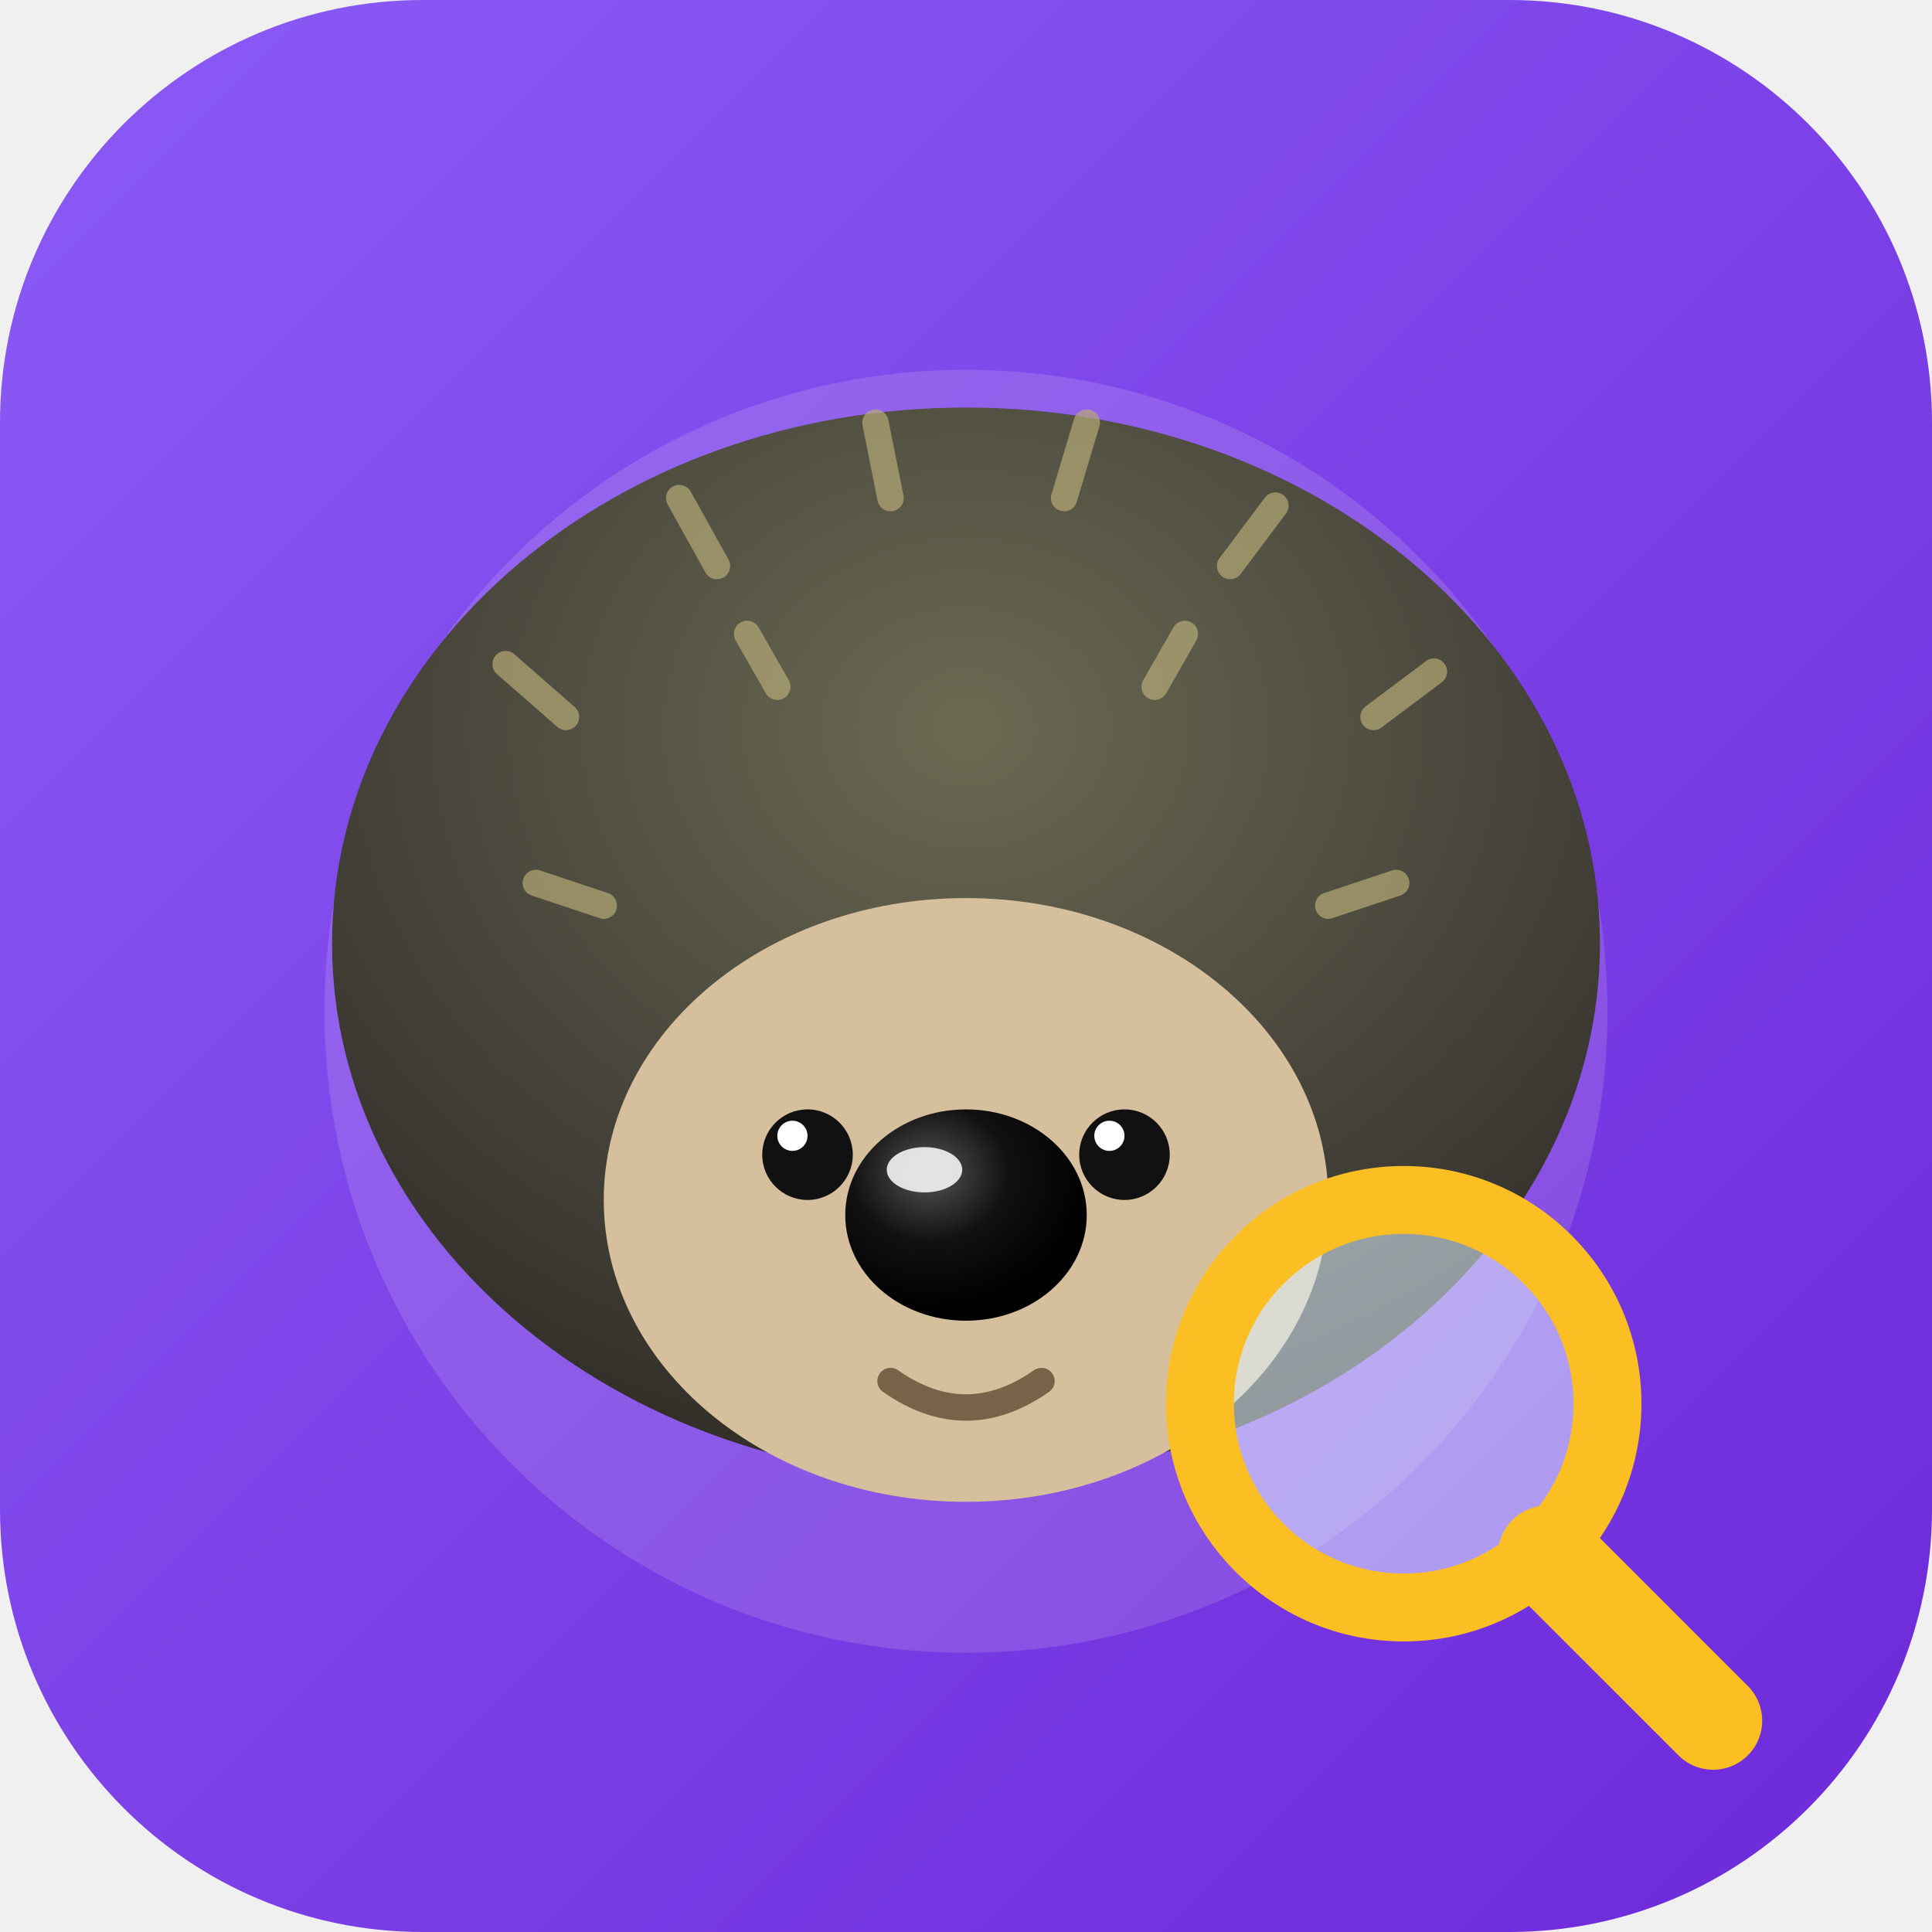
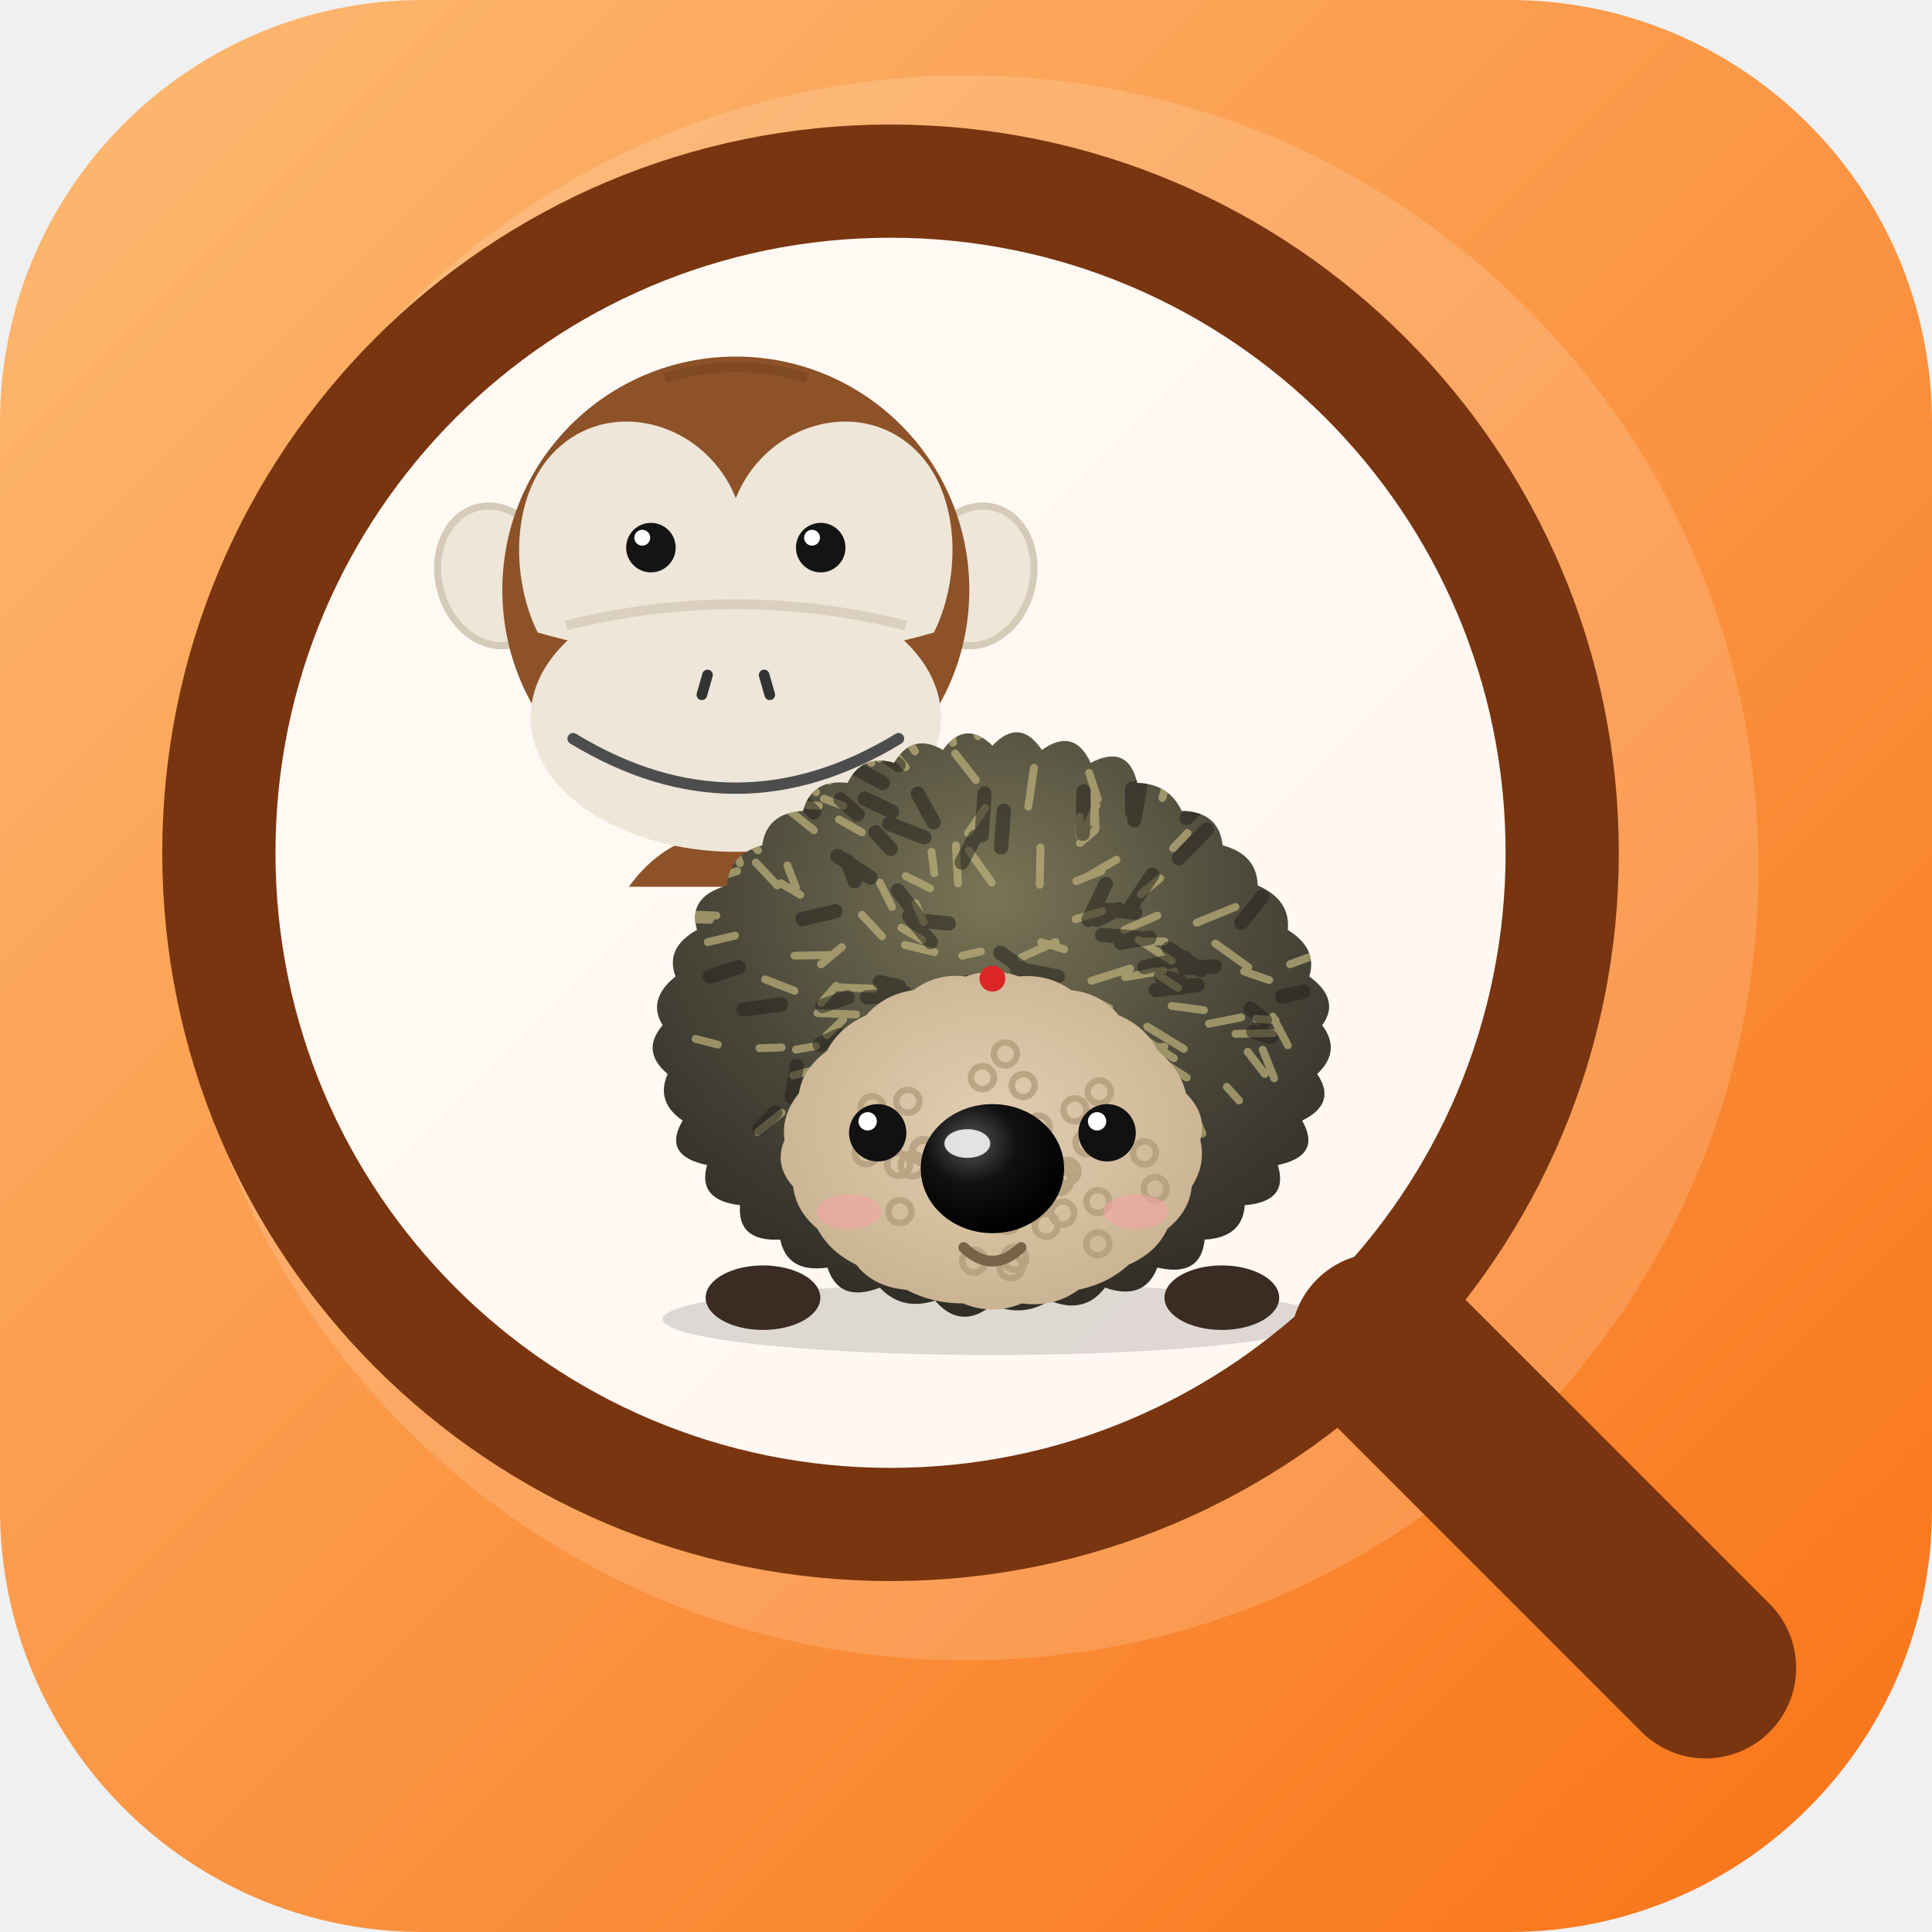
<svg xmlns="http://www.w3.org/2000/svg" viewBox="0 0 512 512">
  <defs>
-     <linearGradient id="bg" x1="0" y1="0" x2="1" y2="1">
-       <stop offset="0" stop-color="#8b5cf6" />
-       <stop offset="1" stop-color="#6d28d9" />
+     <linearGradient id="bgp" x1="0" y1="0" x2="1" y2="1">
+       <stop offset="0" stop-color="#fdba74" />
+       <stop offset="1" stop-color="#f97316" />
    </linearGradient>
-     <radialGradient id="fur" cx="50%" cy="30%" r="75%">
-       <stop offset="0" stop-color="#6b6a52" />
-       <stop offset=".6" stop-color="#46443a" />
-       <stop offset="1" stop-color="#2c2a24" />
-     </radialGradient>
-     <radialGradient id="nose" cx="35%" cy="30%" r="65%">
-       <stop offset="0" stop-color="#555" />
-       <stop offset=".5" stop-color="#111" />
-       <stop offset="1" stop-color="#000" />
-     </radialGradient>
+     <clipPath id="r">
+       <rect width="512" height="512" rx="112" />
+     </clipPath>
  </defs>
-   <rect width="512" height="512" rx="112" fill="url(#bg)" />
-   <circle cx="256" cy="268" r="170" fill="#fff8ef" opacity=".14" />
-   <ellipse cx="256" cy="250" rx="168" ry="142" fill="url(#fur)" />
-   <g stroke="#b5aa76" stroke-width="7" stroke-linecap="round" opacity=".7">
-     <path d="M150 190l-16-14M190 150l-10-18M236 132l-4-20M282 132l6-20M326 150l12-16M364 190l16-12M160 240l-18-6M352 240l18-6M206 182l-8-14M306 182l8-14" />
+   <g clip-path="url(#r)">
+     <rect width="512" height="512" fill="url(#bgp)" />
+     <g transform="translate(0 0) scale(1)">
+       <circle cx="256" cy="230" r="210" fill="#fff" opacity=".16" />
+       <circle cx="236" cy="226" r="178" fill="#fff" opacity=".92" />
+       <svg x="90" y="74" width="210" height="161" viewBox="14 4 112 82">
+         <ellipse cx="70" cy="154" rx="46" ry="5.5" fill="rgba(0,0,0,.12)" />
+         <g class="m-body">
+           <path d="M84,124 Q118,134 124,114" fill="none" stroke="#8d5228" stroke-width="6" stroke-linecap="round" />
+           <circle cx="124" cy="113" r="4.5" fill="#eee6d8" />
+           <path d="M62,124 Q56,136 50,146" stroke="#8d5228" stroke-width="10" stroke-linecap="round" fill="none" />
+           <path d="M78,124 Q84,136 92,146" stroke="#8d5228" stroke-width="10" stroke-linecap="round" fill="none" />
+           <ellipse cx="46" cy="148" rx="11" ry="8" transform="rotate(-18 46 148)" fill="#eee6d8" stroke="#d6cbb8" />
+           <ellipse cx="96" cy="148" rx="11" ry="8" transform="rotate(18 96 148)" fill="#eee6d8" stroke="#d6cbb8" />
+           <path d="M70,80 C54,80 48,98 49,112 C50,124 58,130 70,130 C82,130 90,124 91,112 C92,98 86,80 70,80Z" fill="#8d5228" />
+           <path d="M89,110 l5,-1 l-1,10 l-4,0z" fill="#1c1917" />
+           <path class="m-arm-l" d="M54,94 Q38,104 34,128" fill="none" stroke="#8d5228" stroke-width="8.5" stroke-linecap="round" />
+           <path class="m-arm-r" d="M86,94 Q102,104 106,128" fill="none" stroke="#8d5228" stroke-width="8.5" stroke-linecap="round" />
+           <ellipse cx="33" cy="132" rx="6.5" ry="8.5" transform="rotate(10 33 132)" fill="#eee6d8" stroke="#d6cbb8" />
+           <ellipse cx="107" cy="132" rx="6.5" ry="8.5" transform="rotate(-10 107 132)" fill="#eee6d8" stroke="#d6cbb8" />
+           <ellipse cx="36" cy="44" rx="8" ry="10" transform="rotate(-15 36 44)" fill="#eee6d8" stroke="#d6cbb8" />
+           <ellipse cx="104" cy="44" rx="8" ry="10" transform="rotate(15 104 44)" fill="#eee6d8" stroke="#d6cbb8" />
+           <circle cx="70" cy="46" r="33" fill="#8d5228" />
+           <path d="M60,16 Q70,13 80,16" stroke="#6f3f1e" stroke-width="1.4" fill="none" opacity=".45" />
+           <path d="M70,33 C66,23 54,19 46,25 C38,31 38,44 42,52 Q70,60 98,52 C102,44 102,31 94,25 C86,19 74,23 70,33Z" fill="#eee6d8" />
+           <ellipse cx="70" cy="64" rx="29" ry="19" fill="#eee6d8" />
+           <path d="M46,51 Q70,45 94,51" stroke="#d6cbb8" stroke-width="1.4" fill="none" opacity=".8" />
+           <g class="m-eyes">
+             <circle cx="58" cy="40" r="3.5" fill="#141414" />
+             <circle cx="82" cy="40" r="3.5" fill="#141414" />
+             <circle cx="56.775" cy="38.6" r="1.12" fill="#fff" />
+             <circle cx="80.775" cy="38.6" r="1.12" fill="#fff" />
+           </g>
+           <path d="M66,58 l-0.8,2.8 M74,58 l0.8,2.8" stroke="#333" stroke-width="1.5" stroke-linecap="round" />
+           <path d="M47,67 Q70,81 93,67" fill="none" stroke="#4d4d4d" stroke-width="1.6" stroke-linecap="round" />
+         </g>
+       </svg>
+       <svg x="168" y="188" width="190" height="175" viewBox="20 16 100 92">
+         <defs>
+           <radialGradient id="mk4b" cx="50%" cy="28%" r="78%">
+             <stop offset="0" stop-color="#7a7556" />
+             <stop offset=".5" stop-color="#4c493b" />
+             <stop offset="1" stop-color="#2a2822" />
+           </radialGradient>
+           <radialGradient id="mk4n" cx="35%" cy="30%" r="70%">
+             <stop offset="0" stop-color="#555" />
+             <stop offset=".45" stop-color="#111" />
+             <stop offset="1" stop-color="#000" />
+           </radialGradient>
+           <radialGradient id="mk4f" cx="50%" cy="45%" r="62%">
+             <stop offset="0" stop-color="#e2cfb1" />
+             <stop offset="1" stop-color="#c7b08e" />
+           </radialGradient>
+         </defs>
+         <ellipse cx="70" cy="101" rx="46" ry="5" fill="rgba(0,0,0,.13)" />
+         <g class="m-body">
+           <ellipse cx="38" cy="98" rx="8" ry="4.5" fill="#3a2c22" />
+           <ellipse cx="102" cy="98" rx="8" ry="4.5" fill="#3a2c22" />
+           <clipPath id="mk4c">
+             <path d="M116.0,60.0 Q118.7,63.6 115.3,66.8 Q118.1,70.9 113.2,73.3 Q116.0,78.2 109.8,79.5 Q111.4,84.6 105.2,85.1 Q104.9,89.6 99.6,89.9 Q99.1,95.2 93.0,93.8 Q91.2,98.5 85.7,96.6 Q82.8,100.4 78.0,98.4 Q74.2,100.8 70.0,99.0 Q65.6,102.6 62.0,98.4 Q57.4,99.9 54.3,96.6 Q48.6,98.8 47.0,93.8 Q41.4,94.6 40.4,89.9 Q34.4,90.2 34.8,85.1 Q28.8,84.4 30.2,79.5 Q23.9,78.2 26.8,73.3 Q23.0,70.7 24.7,66.8 Q20.9,63.6 24.0,60.0 Q21.8,56.4 25.8,53.2 Q24.3,49.2 28.8,46.7 Q27.4,42.1 33.0,40.5 Q33.2,36.2 37.9,34.9 Q38.5,30.4 43.6,30.1 Q44.8,25.6 49.8,26.2 Q51.8,22.1 56.3,23.4 Q58.8,19.1 63.1,21.6 Q66.2,17.3 70.0,21.0 Q73.8,17.0 76.9,21.6 Q81.4,18.4 83.7,23.4 Q88.9,20.7 90.2,26.2 Q94.6,26.3 96.4,30.1 Q101.6,30.2 102.1,34.9 Q106.9,36.2 107.0,40.5 Q111.6,42.5 111.2,46.7 Q115.4,49.3 114.2,53.2 Q118.6,56.4 116.0,60.0Z" />
+           </clipPath>
+           <path d="M116.0,60.0 Q118.7,63.6 115.3,66.8 Q118.1,70.9 113.2,73.3 Q116.0,78.2 109.8,79.5 Q111.4,84.6 105.2,85.1 Q104.9,89.6 99.6,89.9 Q99.1,95.2 93.0,93.8 Q91.2,98.5 85.7,96.6 Q82.8,100.4 78.0,98.4 Q74.2,100.8 70.0,99.0 Q65.6,102.6 62.0,98.4 Q57.4,99.9 54.3,96.6 Q48.6,98.8 47.0,93.8 Q41.4,94.6 40.4,89.9 Q34.4,90.2 34.8,85.1 Q28.8,84.4 30.2,79.5 Q23.9,78.2 26.8,73.3 Q23.0,70.7 24.7,66.8 Q20.9,63.6 24.0,60.0 Q21.8,56.4 25.8,53.2 Q24.3,49.2 28.8,46.7 Q27.4,42.1 33.0,40.5 Q33.2,36.2 37.9,34.9 Q38.5,30.4 43.6,30.1 Q44.8,25.6 49.8,26.2 Q51.8,22.1 56.3,23.4 Q58.8,19.1 63.1,21.6 Q66.2,17.3 70.0,21.0 Q73.8,17.0 76.9,21.6 Q81.4,18.4 83.7,23.4 Q88.9,20.7 90.2,26.2 Q94.6,26.3 96.4,30.1 Q101.6,30.2 102.1,34.9 Q106.9,36.2 107.0,40.5 Q111.6,42.5 111.2,46.7 Q115.4,49.3 114.2,53.2 Q118.6,56.4 116.0,60.0Z" fill="url(#mk4b)" />
+           <g clip-path="url(#mk4c)">
+             <path d="M106.8,59.1 l2.7,0.2M107.7,63.4 l1.6,4.0M75.0,29.5 l0.8,-5.4M51.2,67.0 l-0.3,5.1M90.3,65.1 l2.2,1.8M94.9,66.7 l1.1,2.6M55.9,64.4 l-3.1,3.9M63.9,62.0 l-3.9,2.6M69.1,81.0 l-0.7,4.2M82.5,69.0 l2.1,1.4M68.0,19.7 l-1.0,-3.8M45.4,27.5 l-2.7,-3.2M75.9,66.4 l-2.2,4.5M72.4,57.1 l3.0,4.5M49.2,59.2 l-2.3,2.2M83.0,39.4 l4.3,-2.5M91.0,61.8 l4.3,2.8M93.7,28.3 l1.3,-4.7M34.4,38.5 l-4.9,1.6M31.7,62.7 l-3.1,-0.8M76.8,48.4 l3.2,1.0M90.4,48.1 l4.6,2.9M74.1,50.5 l4.7,-2.1M91.6,60.2 l5.1,3.1M60.2,48.1 l-2.9,-1.7M53.4,54.9 l-5.1,-0.2M56.0,43.5 l-1.7,-3.4M51.8,33.1 l-3.2,-1.8M40.0,40.5 l-3.0,-3.2M65.5,64.2 l-4.3,3.0M30.6,45.3 l-5.7,-0.2M111.5,51.5 l3.8,-1.4M85.6,64.1 l4.4,0.5M84.7,74.1 l-1.0,3.9M34.1,47.5 l-3.8,0.9M34.8,37.4 l-1.7,-4.4M37.3,35.6 l-3.4,-3.7M88.2,72.1 l2.3,1.4M84.7,28.5 l-1.2,-3.7M89.6,23.2 l2.9,-2.0M31.5,44.7 l-4.8,-0.2M64.5,20.6 l-0.6,-3.4M84.4,32.6 l-0.2,-5.0M40.6,63.1 l-3.1,0.1M63.2,58.6 l-1.0,3.9M74.6,76.7 l4.0,3.7M81.7,39.9 l3.5,-1.4M60.3,60.1 l-3.4,1.6M82.2,34.6 l2.1,-1.8M43.2,41.8 l-2.7,-1.6M63.0,70.6 l0.8,3.3M54.2,22.8 l0.7,-5.1M57.4,60.8 l-5.1,2.6M83.3,70.0 l3.0,2.5M92.4,52.5 l3.5,2.3M45.3,66.2 l-3.1,0.8M98.1,72.4 l1.2,2.7M51.0,58.5 l-5.4,-0.2M68.4,68.0 l0.4,2.6M45.1,32.8 l-4.6,-3.7M95.3,27.1 l2.2,-2.8M92.8,76.3 l0.0,3.4M42.6,40.8 l-1.2,-3.1M75.2,76.6 l-1.6,2.7M82.1,33.5 l0.1,-2.6M67.7,25.8 l-2.9,-3.7M69.8,70.7 l-0.6,4.3M61.3,40.9 l-3.4,-1.7M92.9,64.6 l4.2,2.7M69.7,72.4 l0.7,3.5M83.9,56.5 l2.4,1.1M83.8,53.8 l5.4,-1.7M76.3,63.3 l0.4,2.9M102.7,68.6 l1.7,1.9M57.7,74.7 l-2.5,4.2M91.7,22.4 l3.9,-3.3M105.0,35.4 l4.2,-0.5M95.2,35.3 l2.0,-2.1M108.2,39.3 l4.0,1.6M45.4,62.9 l-2.8,0.5M59.2,21.8 l-1.5,-2.3M47.1,23.0 l-1.2,-4.7M48.2,54.5 l-2.1,2.4M64.5,64.9 l-2.0,2.6M105.6,63.7 l2.4,3.1M56.7,71.5 l-4.9,3.4M57.9,24.0 l-2.8,-3.3M60.4,45.6 l-1.1,-2.6M68.4,49.7 l-2.6,0.6M33.1,36.0 l-2.0,-4.3M86.3,66.8 l2.1,4.7M45.8,29.4 l-4.3,-0.3M69.9,40.1 l-3.2,-4.5M90.7,48.3 l3.3,0.0M54.6,47.6 l-2.8,-3.0M88.6,63.2 l5.4,-0.2M101.1,48.6 l4.6,3.3M42.4,55.2 l-4.1,-1.6M53.1,23.4 l-1.7,-2.0M58.7,56.5 l-1.5,2.4M98.5,45.7 l5.4,-2.2M105.1,52.5 l3.5,1.2M66.6,33.2 l2.4,-3.5M86.6,78.2 l-0.8,2.6M81.6,45.2 l3.7,-1.1M76.6,40.4 l0.1,-5.2M49.2,29.4 l-2.7,-1.0M49.0,49.1 l-2.9,2.4M88.5,53.3 l5.3,-0.9M47.3,25.9 l-3.1,-0.8M95.0,57.3 l4.5,0.6M109.1,58.8 l2.1,4.0M84.4,74.9 l-1.2,3.2M47.4,50.2 l-5.0,0.1M40.6,72.2 l-3.3,2.7M65.2,40.2 l-0.3,-5.3M88.4,46.7 l4.6,-2.0M61.9,38.8 l-0.4,-3.0M67.8,76.2 l-0.0,5.4M61.9,49.8 l-4.1,-1.0M100.2,59.8 l4.5,-0.9M103.9,61.2 l5.3,-0.1M47.9,68.1 l-3.3,2.4M90.7,41.7 l2.7,-2.2M105.3,35.8 l2.6,-2.4M82.8,32.8 l1.7,-3.4" stroke="#bfb27c" stroke-width="1.1" stroke-linecap="round" opacity=".7" />
+             <path d="M72.8,80.8 l-0.6,5.7M40.5,57.1 l-5.2,0.7M82.6,33.3 l0.1,-5.9M38.3,30.9 l-4.4,-1.3M39.7,72.2 l-2.2,2.2M56.9,23.7 l-3.5,-2.6M79.1,19.2 l-0.3,-5.6M71.2,35.2 l0.4,-5.1M49.8,56.1 l-3.5,1.2M60.1,45.5 l-3.3,-4.3M62.3,79.1 l-3.8,4.6M51.2,30.6 l-2.4,-2.1M81.6,72.3 l1.4,3.7M57.0,54.6 l-2.7,-0.6M60.5,33.8 l-4.9,-1.9M93.5,53.2 l2.6,0.6M89.1,43.8 l3.2,-4.8M106.4,60.9 l2.4,0.7M73.4,52.1 l5.7,1.1M96.0,36.7 l3.9,-4.0M71.1,49.9 l2.7,1.9M68.2,69.9 l0.5,5.0M97.1,31.1 l2.8,-2.8M104.7,45.7 l2.9,-3.6M96.8,52.0 l4.2,-0.2M72.6,71.3 l-2.9,4.7M85.3,47.4 l5.0,0.4M92.8,55.1 l5.8,-0.7M45.1,30.3 l-1.8,-1.9M91.2,51.9 l5.7,-1.3M55.5,59.0 l-1.9,1.8M34.6,51.9 l-4.0,1.3M56.0,30.2 l-3.8,-1.8M86.0,43.9 l3.9,0.4M65.7,37.3 l1.9,-3.6M54.7,26.2 l-4.7,-2.5M68.5,33.5 l0.4,-5.8M94.6,49.3 l4.5,3.0M57.8,55.5 l-0.9,2.8M57.8,55.8 l-5.3,0.3M50.8,39.9 l-1.1,-2.9M48.6,61.4 l-2.7,1.3M42.7,65.7 l-0.7,4.3M44.2,71.2 l-0.5,5.1M53.0,39.4 l-4.6,-3.0M83.4,45.3 l2.4,-5.0M47.5,69.4 l-3.7,2.3M61.4,48.4 l-3.0,-3.6M84.5,78.0 l3.9,2.7M54.8,60.4 l-0.5,3.0M59.7,78.5 l1.0,4.6M55.8,35.4 l-2.1,-2.3M73.3,74.4 l2.3,3.4M110.4,56.0 l3.0,-0.7M89.5,30.3 l0.0,-3.3M63.9,45.8 l-3.0,-0.3M48.1,44.1 l-4.6,1.1M106.0,57.7 l2.0,1.6M89.8,31.4 l0.8,-4.8M87.9,48.5 l4.0,-0.7M64.0,60.1 l-2.3,2.0M84.6,45.3 l3.0,-1.5M61.8,31.7 l-2.2,-4.0M66.4,54.0 l0.3,4.1" stroke="#1f1d19" stroke-width="2" stroke-linecap="round" opacity=".5" />
+           </g>
+           <path d="M99.0,76.0 Q99.8,79.4 97.8,82.5 Q97.5,85.9 94.4,88.4 Q92.9,91.7 89.0,93.4 Q86.2,96.0 82.0,96.9 Q78.6,99.4 74.1,98.8 Q70.0,100.5 65.9,98.8 Q61.6,98.8 58.0,96.9 Q53.4,96.5 51.0,93.4 Q47.3,91.6 45.6,88.4 Q42.6,85.9 42.2,82.5 Q39.5,79.5 41.0,76.0 Q40.5,72.6 43.0,69.5 Q43.6,66.0 46.9,63.6 Q48.6,60.3 52.4,58.6 Q54.9,55.7 59.0,55.1 Q62.2,52.7 66.3,53.2 Q70.0,51.9 73.7,53.2 Q77.7,52.8 81.0,55.1 Q85.2,55.6 87.6,58.6 Q91.4,60.2 93.1,63.6 Q96.2,66.1 97.0,69.5 Q100.0,72.5 99.0,76.0Z" fill="url(#mk4f)" />
+           <path d="M73.1,90.9 a1.6,1.6 0 1,0 0.01,0M72.6,92.1 a1.6,1.6 0 1,0 0.01,0M68.6,65.7 a1.6,1.6 0 1,0 0.01,0M60.4,76.1 a1.6,1.6 0 1,0 0.01,0M92.7,81.2 a1.6,1.6 0 1,0 0.01,0M80.4,78.8 a1.6,1.6 0 1,0 0.01,0M52.4,76.2 a1.6,1.6 0 1,0 0.01,0M84.7,88.9 a1.6,1.6 0 1,0 0.01,0M56.9,77.8 a1.6,1.6 0 1,0 0.01,0M76.4,72.6 a1.6,1.6 0 1,0 0.01,0M85.8,74.7 a1.6,1.6 0 1,0 0.01,0M71.8,62.4 a1.6,1.6 0 1,0 0.01,0M58.2,69.0 a1.6,1.6 0 1,0 0.01,0M87.5,74.5 a1.6,1.6 0 1,0 0.01,0M60.4,75.9 a1.6,1.6 0 1,0 0.01,0M67.4,91.3 a1.6,1.6 0 1,0 0.01,0M77.5,86.3 a1.6,1.6 0 1,0 0.01,0M83.2,74.8 a1.6,1.6 0 1,0 0.01,0M81.5,70.2 a1.6,1.6 0 1,0 0.01,0M58.8,77.9 a1.6,1.6 0 1,0 0.01,0M84.9,67.7 a1.6,1.6 0 1,0 0.01,0M57.1,84.4 a1.6,1.6 0 1,0 0.01,0M79.3,80.2 a1.6,1.6 0 1,0 0.01,0M79.5,79.2 a1.6,1.6 0 1,0 0.01,0M74.3,66.8 a1.6,1.6 0 1,0 0.01,0M84.7,83.0 a1.6,1.6 0 1,0 0.01,0M79.8,84.6 a1.6,1.6 0 1,0 0.01,0M91.2,76.2 a1.6,1.6 0 1,0 0.01,0M72.1,85.6 a1.6,1.6 0 1,0 0.01,0M53.2,69.9 a1.6,1.6 0 1,0 0.01,0" fill="none" stroke="#b39c7c" stroke-width=".9" opacity=".8" />
+           <circle cx="70" cy="53.5" r="1.8" fill="#dc2626" />
+           <ellipse cx="50" cy="86" rx="4.5" ry="2.4" fill="#f4a3a3" opacity=".6" />
+           <ellipse cx="90" cy="86" rx="4.5" ry="2.4" fill="#f4a3a3" opacity=".6" />
+           <g class="m-eyes">
+             <circle cx="54" cy="75" r="4" fill="#111" />
+             <circle cx="86" cy="75" r="4" fill="#111" />
+             <circle cx="52.6" cy="73.4" r="1.28" fill="#fff" />
+             <circle cx="84.6" cy="73.4" r="1.28" fill="#fff" />
+           </g>
+           <ellipse cx="70" cy="80" rx="10" ry="9" fill="url(#mk4n)" />
+           <ellipse cx="66.5" cy="76.5" rx="3.2" ry="2" fill="#fff" opacity=".85" />
+           <path d="M66,91 Q70,94.8 74,91" fill="none" stroke="#7a6248" stroke-width="1.5" stroke-linecap="round" />
+         </g>
+       </svg>
+       <circle cx="236" cy="226" r="178" fill="none" stroke="#78350f" stroke-width="30" />
+       <path d="M366,356 L452,442" stroke="#78350f" stroke-width="48" stroke-linecap="round" />
+     </g>
  </g>
-   <ellipse cx="256" cy="318" rx="96" ry="80" fill="#d6bf9c" />
-   <circle cx="214" cy="306" r="12" fill="#111" />
-   <circle cx="210" cy="301" r="4" fill="#fff" />
-   <circle cx="298" cy="306" r="12" fill="#111" />
-   <circle cx="294" cy="301" r="4" fill="#fff" />
-   <ellipse cx="256" cy="322" rx="32" ry="28" fill="url(#nose)" />
-   <ellipse cx="245" cy="310" rx="10" ry="6" fill="#fff" opacity=".85" />
-   <path d="M236 366q20 14 40 0" fill="none" stroke="#7a6248" stroke-width="7" stroke-linecap="round" />
-   <circle cx="372" cy="372" r="54" fill="rgba(224,242,254,.55)" stroke="#fbbf24" stroke-width="18" />
-   <path d="M410 412l44 44" stroke="#fbbf24" stroke-width="26" stroke-linecap="round" />
</svg>
